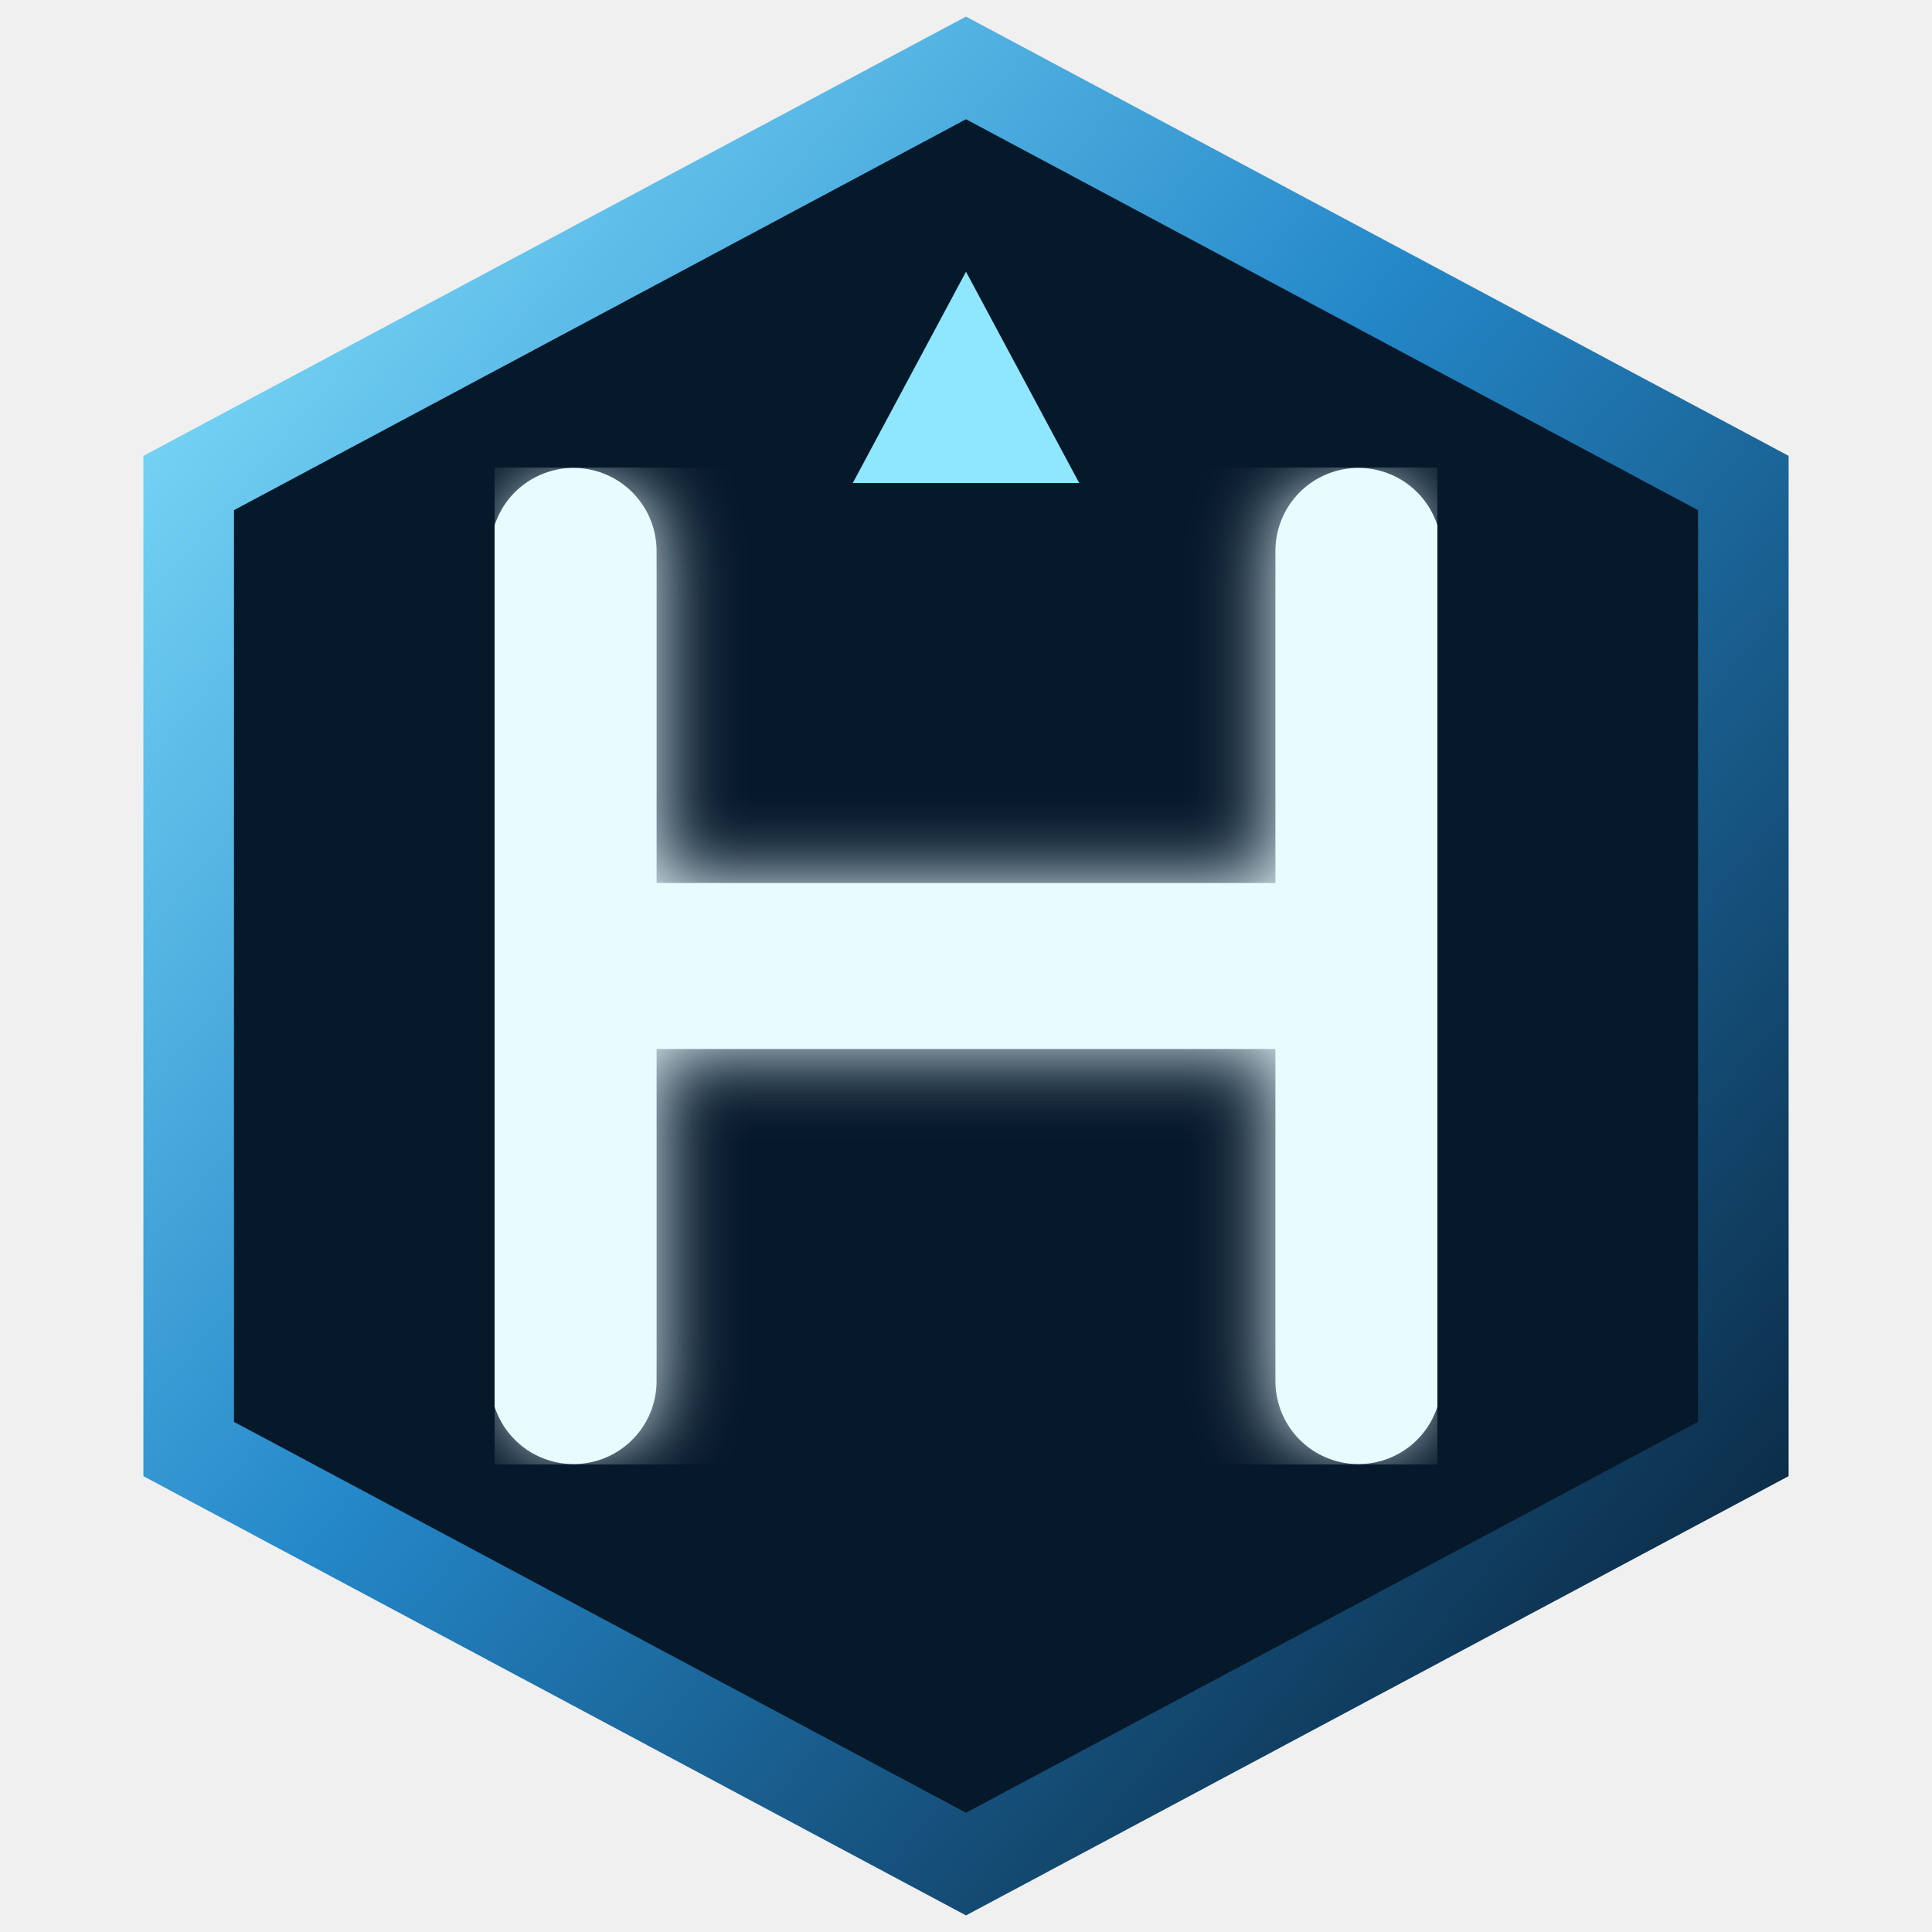
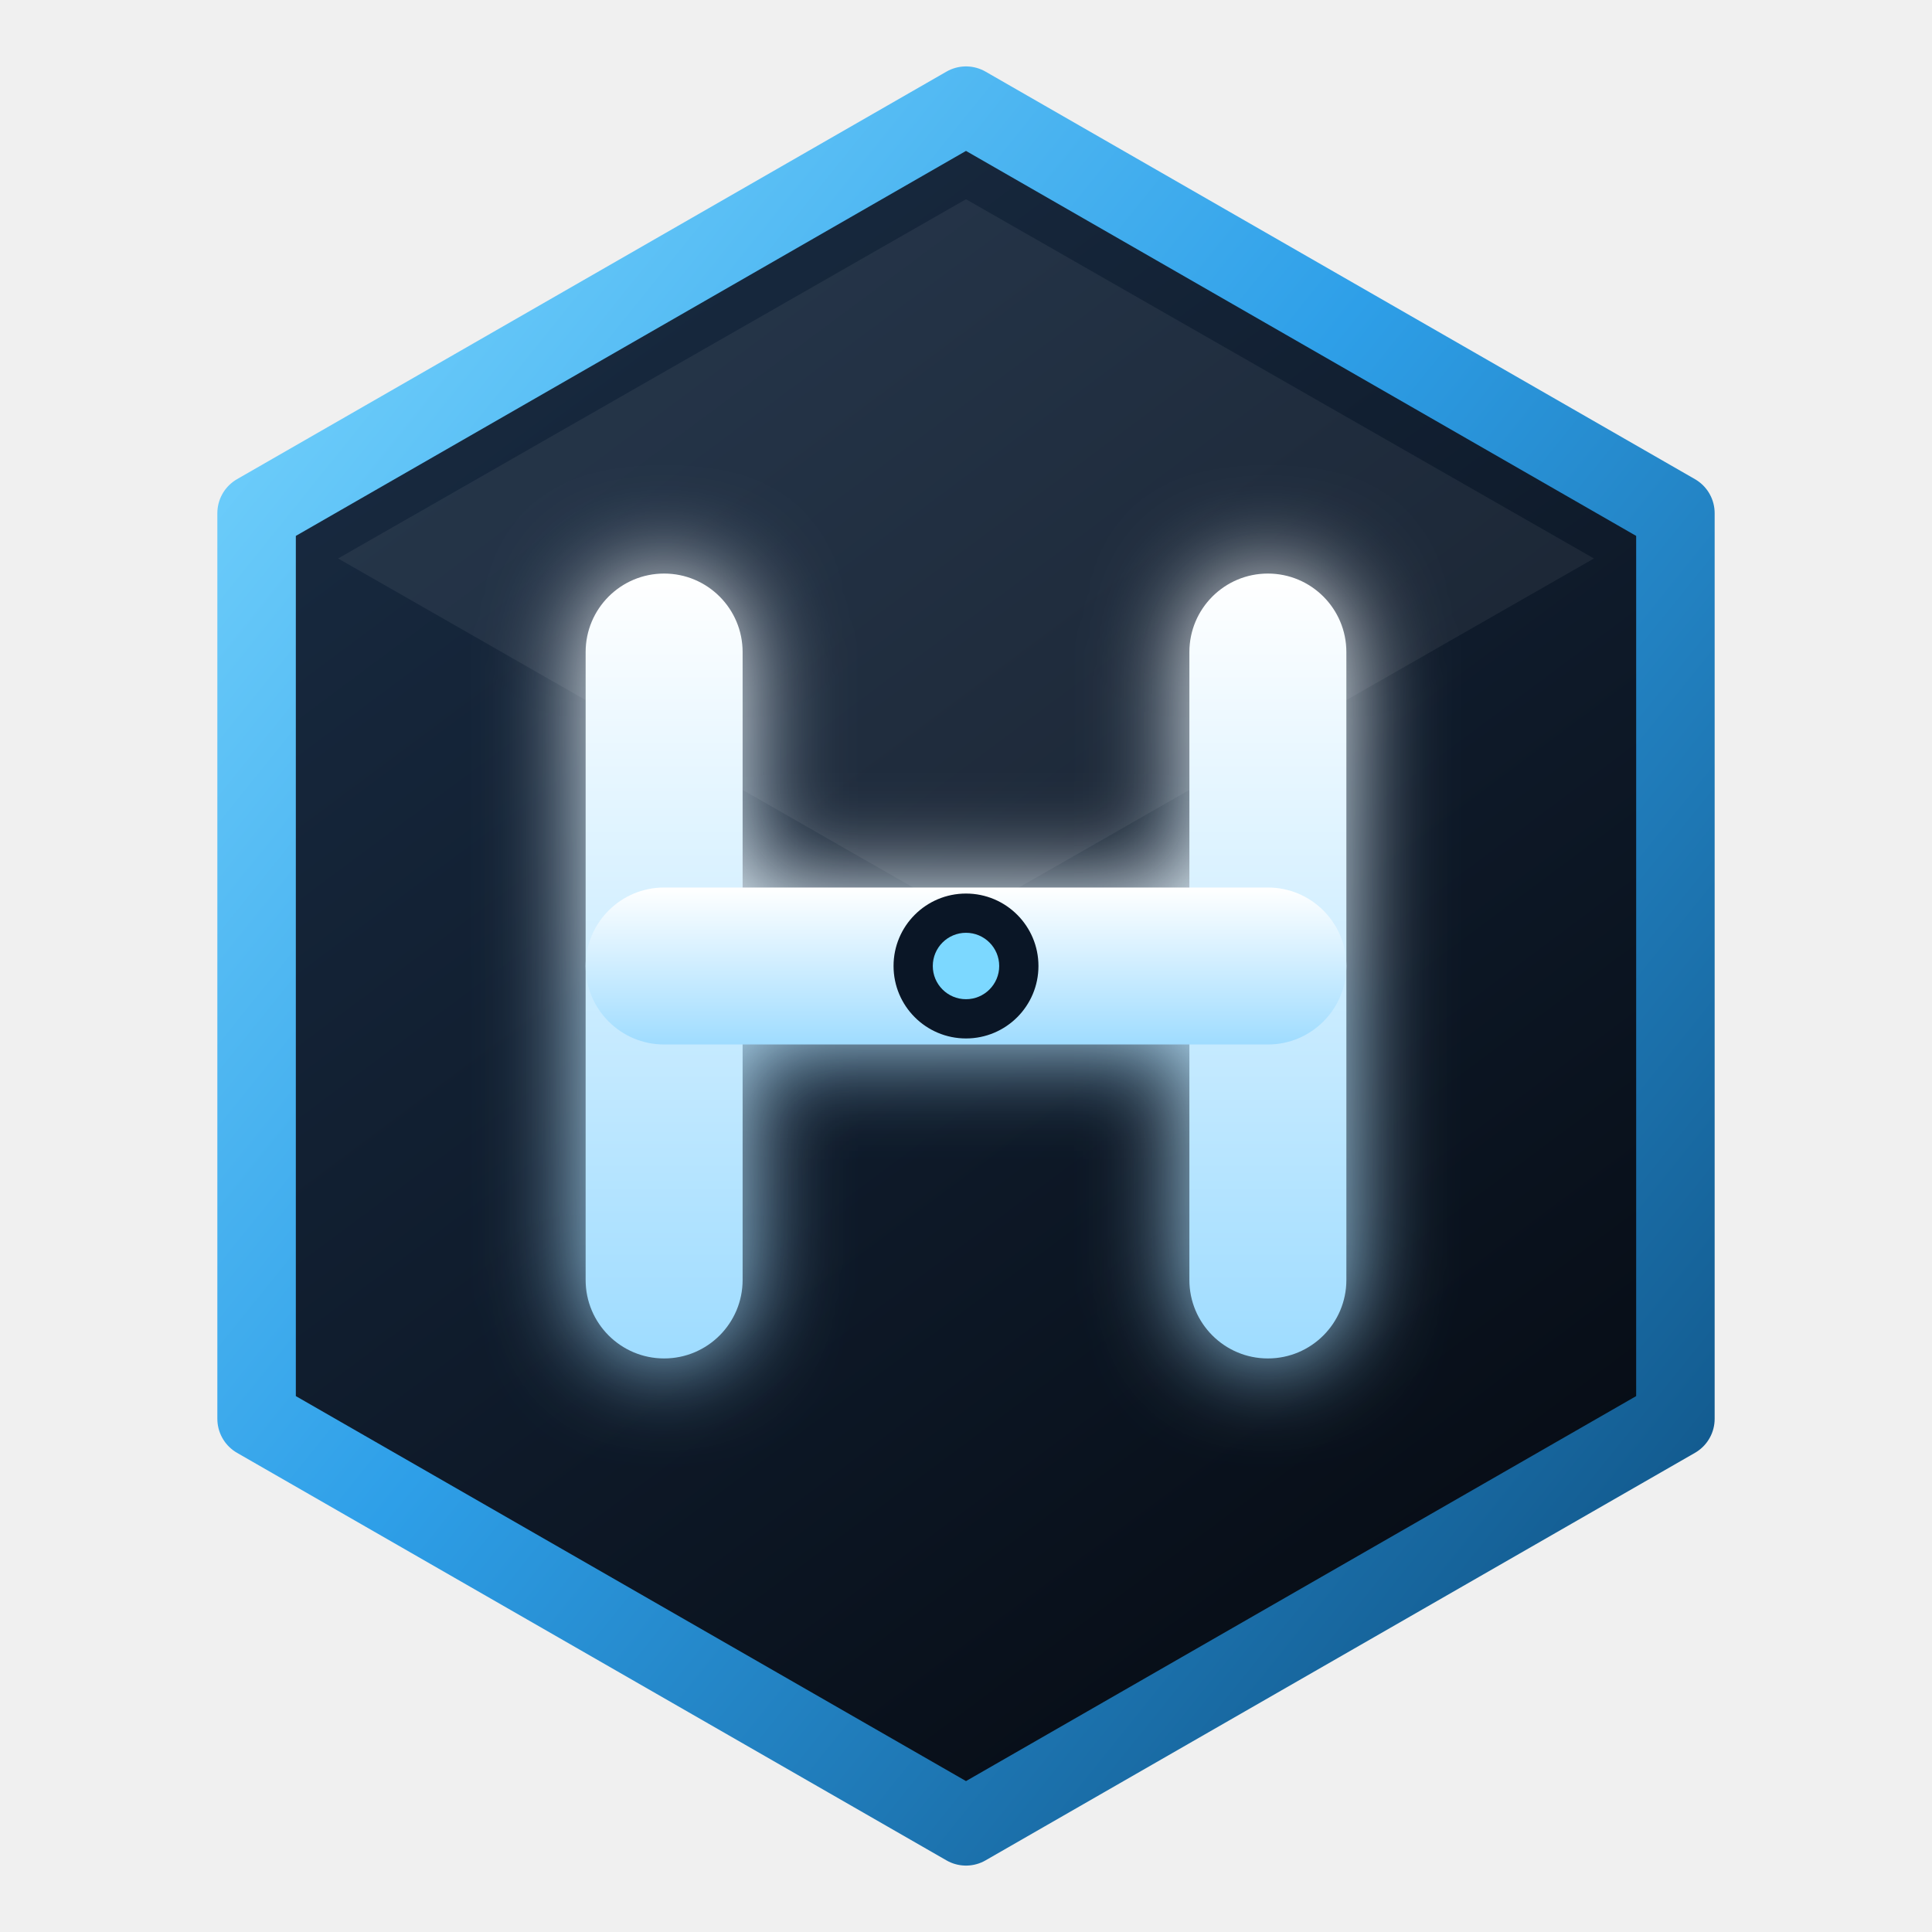
- <svg xmlns="http://www.w3.org/2000/svg" viewBox="0 0 256 256">
+ <svg xmlns="http://www.w3.org/2000/svg" viewBox="0 0 64 64" role="img" aria-label="HexForge">
  <defs>
-     <linearGradient id="g" x1="0" y1="0" x2="1" y2="1">
-       <stop stop-color="#88e4ff" />
-       <stop offset=".45" stop-color="#2487c8" />
-       <stop offset="1" stop-color="#071c31" />
+     <linearGradient id="plate" x1="0" y1="0" x2="0.6" y2="1">
+       <stop offset="0" stop-color="#1b2f47" />
+       <stop offset="0.55" stop-color="#101d2e" />
+       <stop offset="1" stop-color="#070d16" />
    </linearGradient>
-     <filter id="gl">
-       <feGaussianBlur stdDeviation="5" result="b" />
+     <linearGradient id="edge" x1="0" y1="0" x2="1" y2="1">
+       <stop offset="0" stop-color="#7cd8ff" />
+       <stop offset="0.45" stop-color="#2e9fe8" />
+       <stop offset="1" stop-color="#0d4d7d" />
+     </linearGradient>
+     <linearGradient id="bar" x1="0" y1="0" x2="0" y2="1">
+       <stop offset="0" stop-color="#ffffff" />
+       <stop offset="1" stop-color="#9fdcff" />
+     </linearGradient>
+     <filter id="soft" x="-40%" y="-40%" width="180%" height="180%">
+       <feGaussianBlur stdDeviation="1.6" result="b" />
      <feMerge>
        <feMergeNode in="b" />
        <feMergeNode in="SourceGraphic" />
      </feMerge>
    </filter>
  </defs>
-   <path d="M128 9 231 64v128l-103 55L25 192V64Z" fill="#06192b" stroke="url(#g)" stroke-width="12" />
-   <path d="M76 73v110M180 73v110M76 128h104" stroke="#e8fbff" stroke-width="22" stroke-linecap="round" filter="url(#gl)" />
-   <path d="m128 36 15 28h-30Z" fill="#8fe6ff" />
+   <path d="M32 3.5 55.5 17v30L32 60.5 8.5 47V17Z" fill="url(#plate)" />
+   <path d="M32 3.5 55.5 17v30L32 60.5 8.5 47V17Z" fill="none" stroke="url(#edge)" stroke-width="2.6" stroke-linejoin="round" />
+   <path d="M32 6.6 52.8 18.5 32 30.4 11.2 18.5Z" fill="#ffffff" opacity="0.06" />
+   <g filter="url(#soft)">
+     <rect x="19.4" y="19" width="5.2" height="26" rx="2.6" fill="url(#bar)" />
+     <rect x="39.4" y="19" width="5.2" height="26" rx="2.6" fill="url(#bar)" />
+     <rect x="19.4" y="29.4" width="25.2" height="5.2" rx="2.6" fill="url(#bar)" />
+   </g>
+   <circle cx="32" cy="32" r="2.4" fill="#0a1626" />
+   <circle cx="32" cy="32" r="1.1" fill="#7cd8ff" />
</svg>
